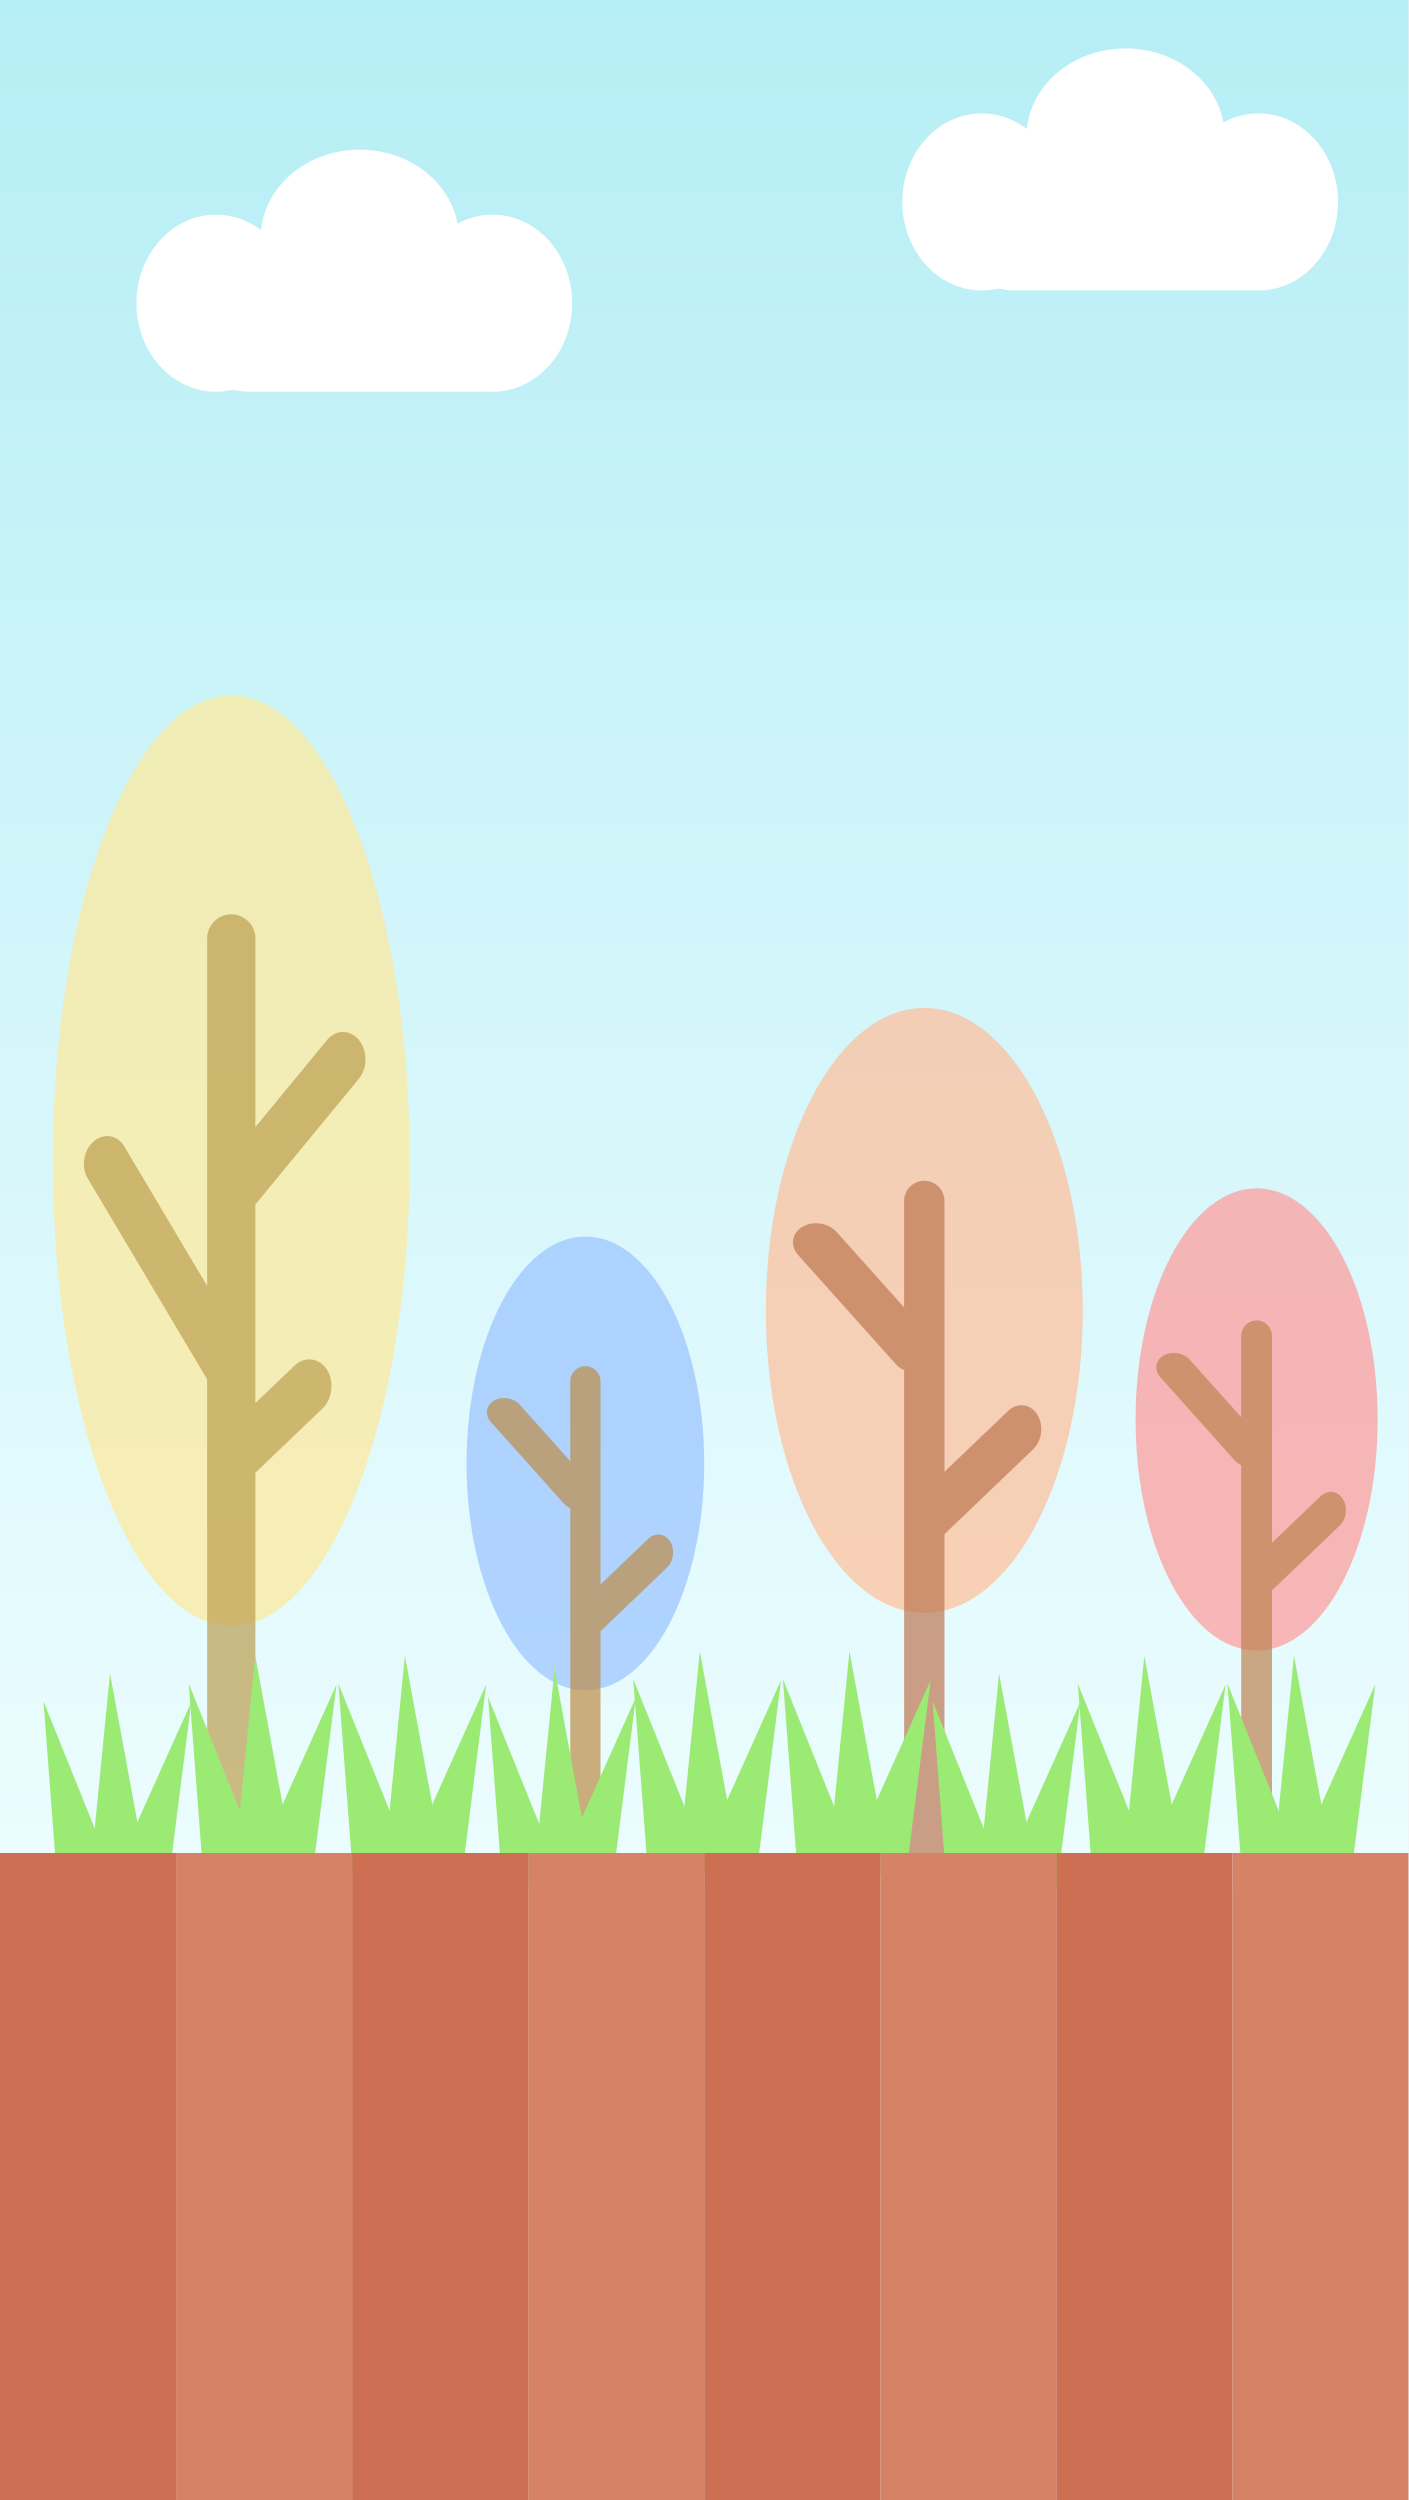
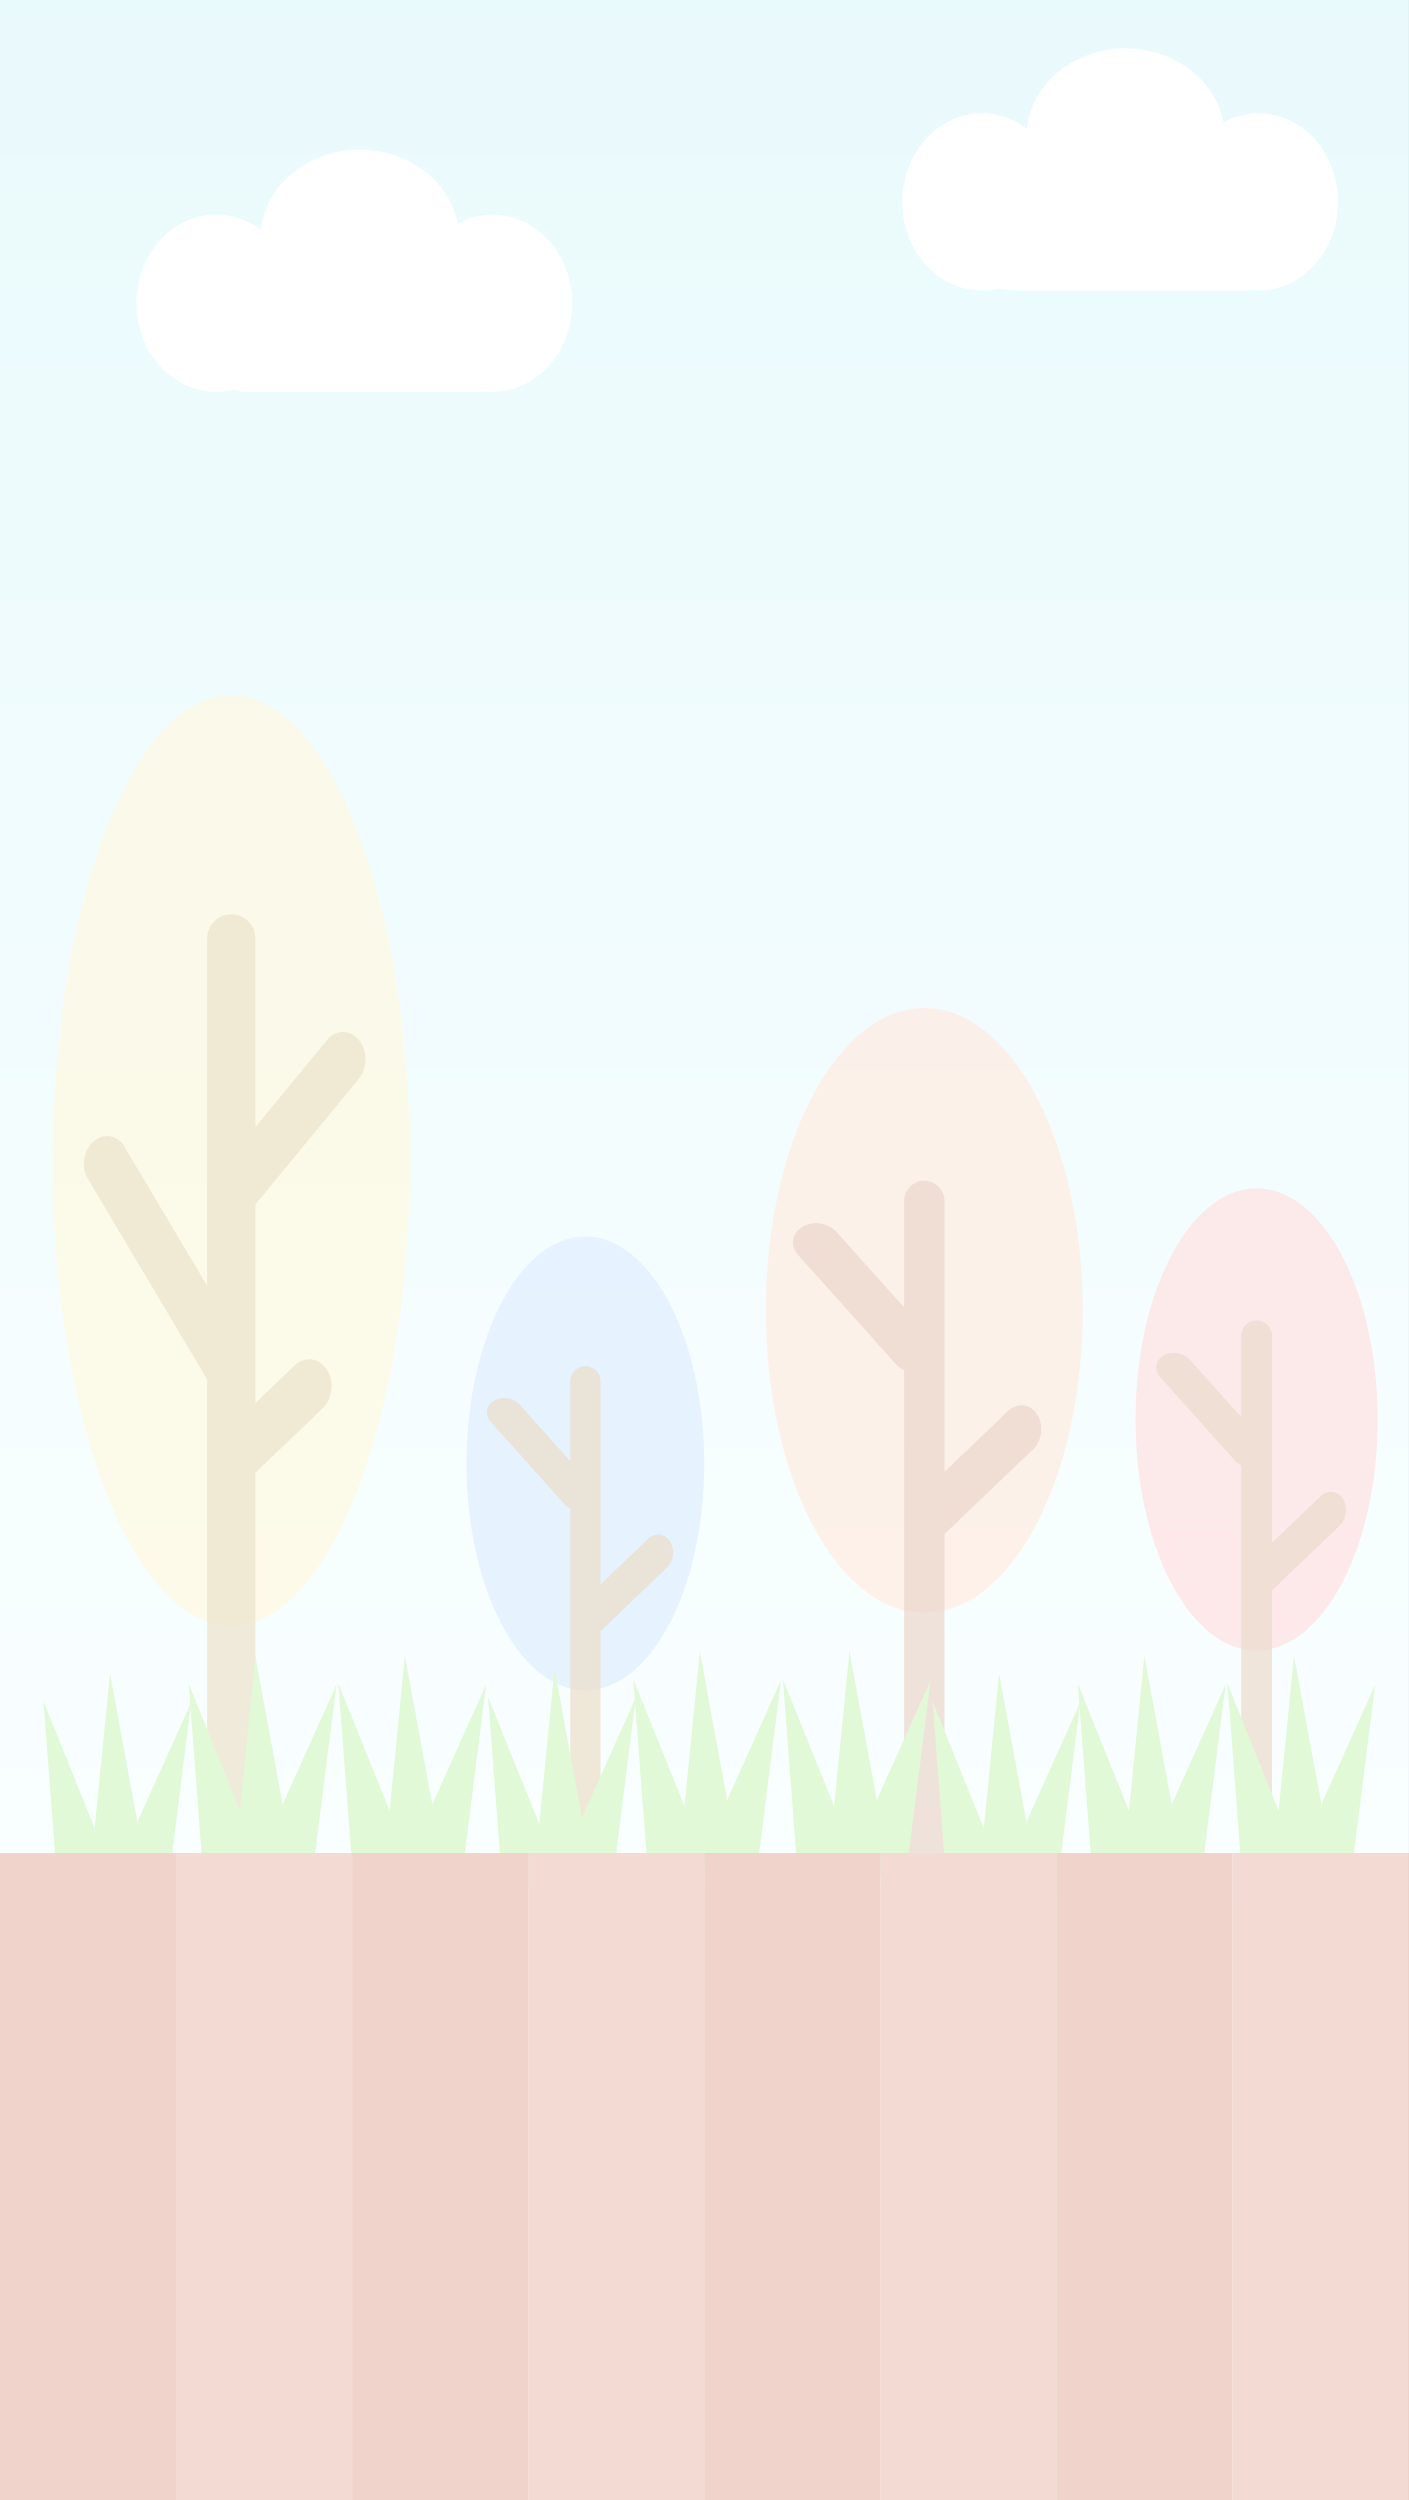
<svg xmlns="http://www.w3.org/2000/svg" width="320" height="568" viewBox="0 0 320 568" fill="none">
-   <rect width="320" height="429" fill="url(#paint0_linear_48_170)" />
+   <rect width="320" height="429" fill="url(#paint0_linear_156_2)" />
  <ellipse cx="52.544" cy="263.702" rx="40.544" ry="105.702" fill="#FFE999" fill-opacity="0.7" />
  <path fill-rule="evenodd" clip-rule="evenodd" d="M52.544 207.742C49.518 207.742 47.065 210.195 47.065 213.221V292.16L28.222 260.451C26.665 257.831 23.548 257.338 21.259 259.35C18.969 261.361 18.376 265.115 19.932 267.734L47.065 313.392V434.098C47.065 437.124 49.518 439.577 52.544 439.577C55.57 439.577 58.023 437.124 58.023 434.098V334.605L73.217 320.066C75.539 317.844 76.006 313.855 74.259 311.156C72.513 308.458 69.214 308.072 66.891 310.294L58.023 318.78V273.652L81.539 245.085C83.538 242.657 83.54 238.72 81.543 236.291C79.547 233.861 76.309 233.86 74.311 236.287L58.023 256.073V213.221C58.023 210.195 55.57 207.742 52.544 207.742Z" fill="#BC9E51" fill-opacity="0.7" />
  <ellipse cx="285.5" cy="322.5" rx="27.5" ry="52.5" fill="#FF9999" fill-opacity="0.7" />
  <path fill-rule="evenodd" clip-rule="evenodd" d="M282 303.5C282 301.567 283.567 300 285.5 300C287.433 300 289 301.567 289 303.5V350.507L300.039 339.944C301.627 338.424 303.883 338.688 305.078 340.533C306.273 342.379 305.953 345.107 304.365 346.627L289.202 361.137C289.136 361.2 289.068 361.261 289 361.318V428.5C289 430.433 287.433 432 285.5 432C283.567 432 282 430.433 282 428.5V332.879C281.452 332.625 280.955 332.27 280.554 331.822L263.597 312.877C262.163 311.275 262.499 309.086 264.348 307.988C266.197 306.89 268.858 307.299 270.293 308.901L282 321.981V303.5Z" fill="#BC8451" fill-opacity="0.7" />
  <ellipse cx="133" cy="332.491" rx="27" ry="51.545" fill="#99C2FF" fill-opacity="0.7" />
  <path fill-rule="evenodd" clip-rule="evenodd" d="M129.564 313.836C129.564 311.939 131.102 310.4 133 310.4C134.898 310.4 136.436 311.939 136.436 313.836V359.989L147.275 349.617C148.834 348.125 151.049 348.384 152.222 350.196C153.395 352.008 153.082 354.687 151.522 356.179L136.635 370.425C136.57 370.488 136.503 370.547 136.436 370.603V436.564C136.436 438.461 134.898 440 133 440C131.102 440 129.564 438.461 129.564 436.564V342.681C129.025 342.431 128.538 342.083 128.144 341.643L111.495 323.043C110.087 321.47 110.417 319.321 112.232 318.243C114.048 317.165 116.661 317.566 118.069 319.139L129.564 331.981V313.836Z" fill="#BC8C45" fill-opacity="0.7" />
  <ellipse cx="210" cy="297.727" rx="36" ry="68.727" fill="#FFBE99" fill-opacity="0.7" />
  <path fill-rule="evenodd" clip-rule="evenodd" d="M205.418 272.855C205.418 270.324 207.47 268.273 210 268.273C212.53 268.273 214.582 270.324 214.582 272.855V334.391L229.033 320.562C231.112 318.573 234.066 318.918 235.629 321.334C237.193 323.75 236.775 327.322 234.696 329.312L214.846 348.307C214.759 348.39 214.671 348.468 214.582 348.543V436.491C214.582 439.021 212.53 441.073 210 441.073C207.47 441.073 205.418 439.021 205.418 436.491V311.314C204.701 310.981 204.05 310.517 203.525 309.931L181.327 285.13C179.449 283.032 179.889 280.167 182.31 278.73C184.73 277.292 188.215 277.828 190.092 279.925L205.418 297.048V272.855Z" fill="#BC7751" fill-opacity="0.7" />
  <path d="M9.872 386.483L26.858 428.675L13.224 430.577L9.872 386.483Z" fill="#9AEA74" />
  <path d="M24.996 380.199L33.983 429.003L20.134 429.348L24.996 380.199Z" fill="#9AEA74" />
  <path d="M43.461 386.697L37.746 431.829L24.208 429.556L43.461 386.697Z" fill="#9AEA74" />
  <path d="M42.872 382.483L59.858 424.675L46.224 426.577L42.872 382.483Z" fill="#9AEA74" />
  <path d="M57.996 376.199L66.984 425.003L53.134 425.348L57.996 376.199Z" fill="#9AEA74" />
  <path d="M76.461 382.697L70.746 427.829L57.208 425.556L76.461 382.697Z" fill="#9AEA74" />
  <path d="M76.872 382.483L93.858 424.675L80.224 426.577L76.872 382.483Z" fill="#9AEA74" />
  <path d="M91.996 376.199L100.983 425.003L87.134 425.348L91.996 376.199Z" fill="#9AEA74" />
  <path d="M110.461 382.697L104.746 427.829L91.208 425.556L110.461 382.697Z" fill="#9AEA74" />
  <path d="M110.872 385.483L127.858 427.675L114.224 429.577L110.872 385.483Z" fill="#9AEA74" />
  <path d="M125.996 379.199L134.983 428.003L121.134 428.348L125.996 379.199Z" fill="#9AEA74" />
  <path d="M144.461 385.697L138.746 430.829L125.208 428.556L144.461 385.697Z" fill="#9AEA74" />
  <path d="M143.872 381.483L160.858 423.675L147.224 425.577L143.872 381.483Z" fill="#9AEA74" />
  <path d="M158.996 375.199L167.983 424.003L154.134 424.348L158.996 375.199Z" fill="#9AEA74" />
  <path d="M177.461 381.697L171.746 426.829L158.208 424.556L177.461 381.697Z" fill="#9AEA74" />
  <path d="M177.872 381.483L194.858 423.675L181.224 425.577L177.872 381.483Z" fill="#9AEA74" />
  <path d="M192.996 375.199L201.983 424.003L188.134 424.348L192.996 375.199Z" fill="#9AEA74" />
  <path d="M211.461 381.697L205.746 426.829L192.208 424.556L211.461 381.697Z" fill="#9AEA74" />
  <path d="M211.872 386.483L228.858 428.675L215.224 430.577L211.872 386.483Z" fill="#9AEA74" />
  <path d="M226.996 380.199L235.983 429.003L222.134 429.348L226.996 380.199Z" fill="#9AEA74" />
  <path d="M245.461 386.697L239.746 431.829L226.208 429.556L245.461 386.697Z" fill="#9AEA74" />
  <path d="M244.872 382.483L261.858 424.675L248.224 426.577L244.872 382.483Z" fill="#9AEA74" />
  <path d="M259.996 376.199L268.983 425.003L255.134 425.348L259.996 376.199Z" fill="#9AEA74" />
  <path d="M278.461 382.697L272.746 427.829L259.208 425.556L278.461 382.697Z" fill="#9AEA74" />
  <path d="M278.872 382.483L295.858 424.675L282.224 426.577L278.872 382.483Z" fill="#9AEA74" />
  <path d="M293.996 376.199L302.983 425.003L289.134 425.348L293.996 376.199Z" fill="#9AEA74" />
  <path d="M312.461 382.697L306.746 427.829L293.208 425.556L312.461 382.697Z" fill="#9AEA74" />
  <rect y="421" width="40" height="147" fill="#CC6F52" />
  <rect x="40" y="421" width="40" height="147" fill="#D68267" />
  <rect x="80" y="421" width="40" height="147" fill="#CC6F52" />
  <rect x="120" y="421" width="40" height="147" fill="#D68267" />
  <rect x="160" y="421" width="40" height="147" fill="#CC6F52" />
  <rect x="200" y="421" width="40" height="147" fill="#D68267" />
  <rect x="240" y="421" width="40" height="147" fill="#CC6F52" />
  <rect x="280" y="421" width="40" height="147" fill="#D68267" />
  <rect x="41.89" y="59.463" width="81.675" height="29.537" rx="14.768" fill="white" />
  <ellipse cx="49.068" cy="68.884" rx="18.067" ry="20.116" fill="white" />
  <ellipse cx="111.932" cy="68.884" rx="18.067" ry="20.116" fill="white" />
  <ellipse cx="81.737" cy="54.116" rx="22.523" ry="20.116" fill="white" />
  <rect x="215.89" y="36.463" width="81.675" height="29.537" rx="14.768" fill="white" />
  <ellipse cx="223.068" cy="45.884" rx="18.067" ry="20.116" fill="white" />
  <ellipse cx="285.932" cy="45.884" rx="18.067" ry="20.116" fill="white" />
  <ellipse cx="255.738" cy="31.116" rx="22.523" ry="20.116" fill="white" />
+   <rect width="320" height="568" fill="white" fill-opacity="0.7" />
  <defs>
-     <linearGradient id="paint0_linear_48_170" x1="160" y1="0" x2="160" y2="429" gradientUnits="userSpaceOnUse">
+     <linearGradient id="paint0_linear_156_2" x1="160" y1="0" x2="160" y2="429" gradientUnits="userSpaceOnUse">
      <stop stop-color="#B6EEF5" />
      <stop offset="1" stop-color="#EDFDFF" />
    </linearGradient>
  </defs>
</svg>
